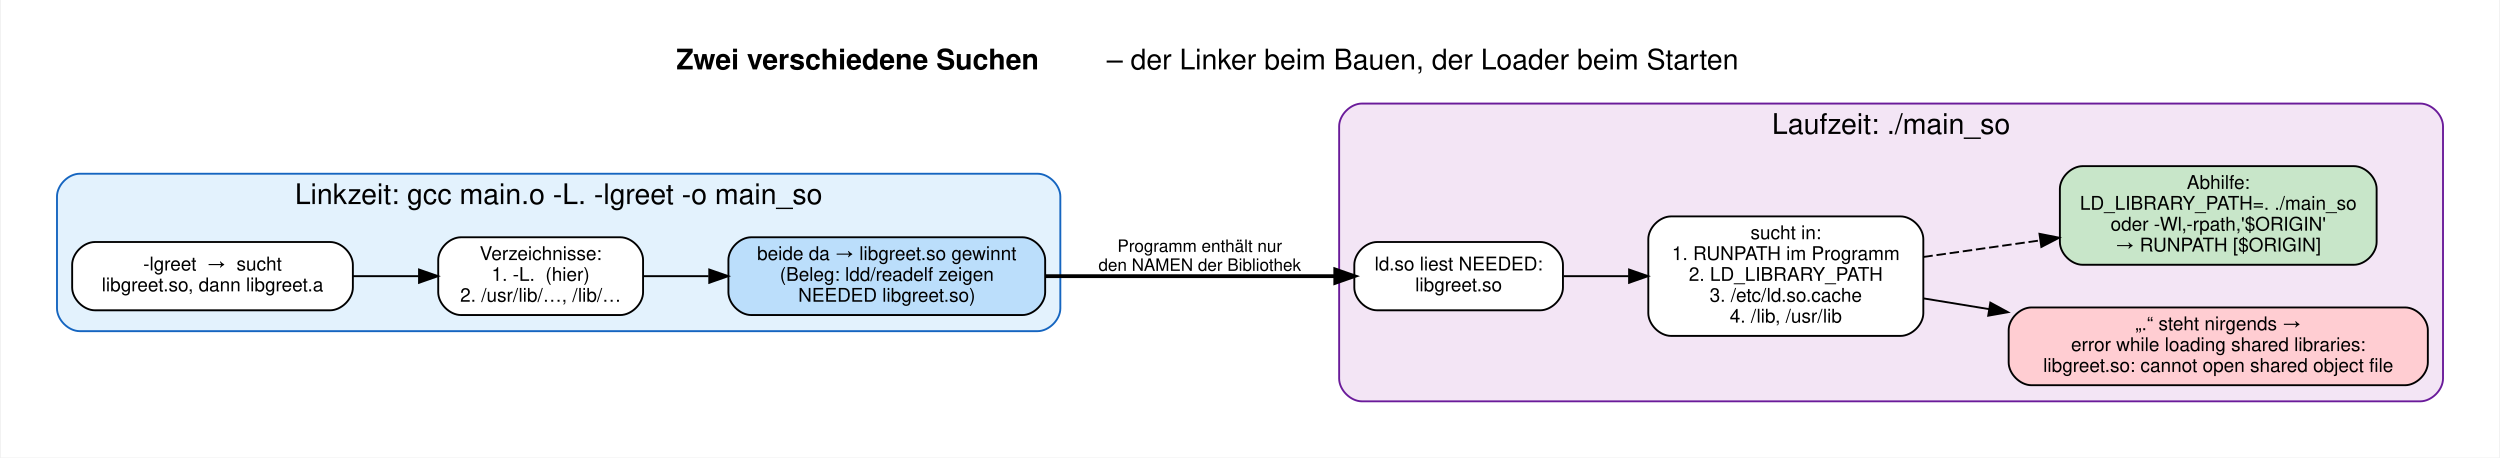
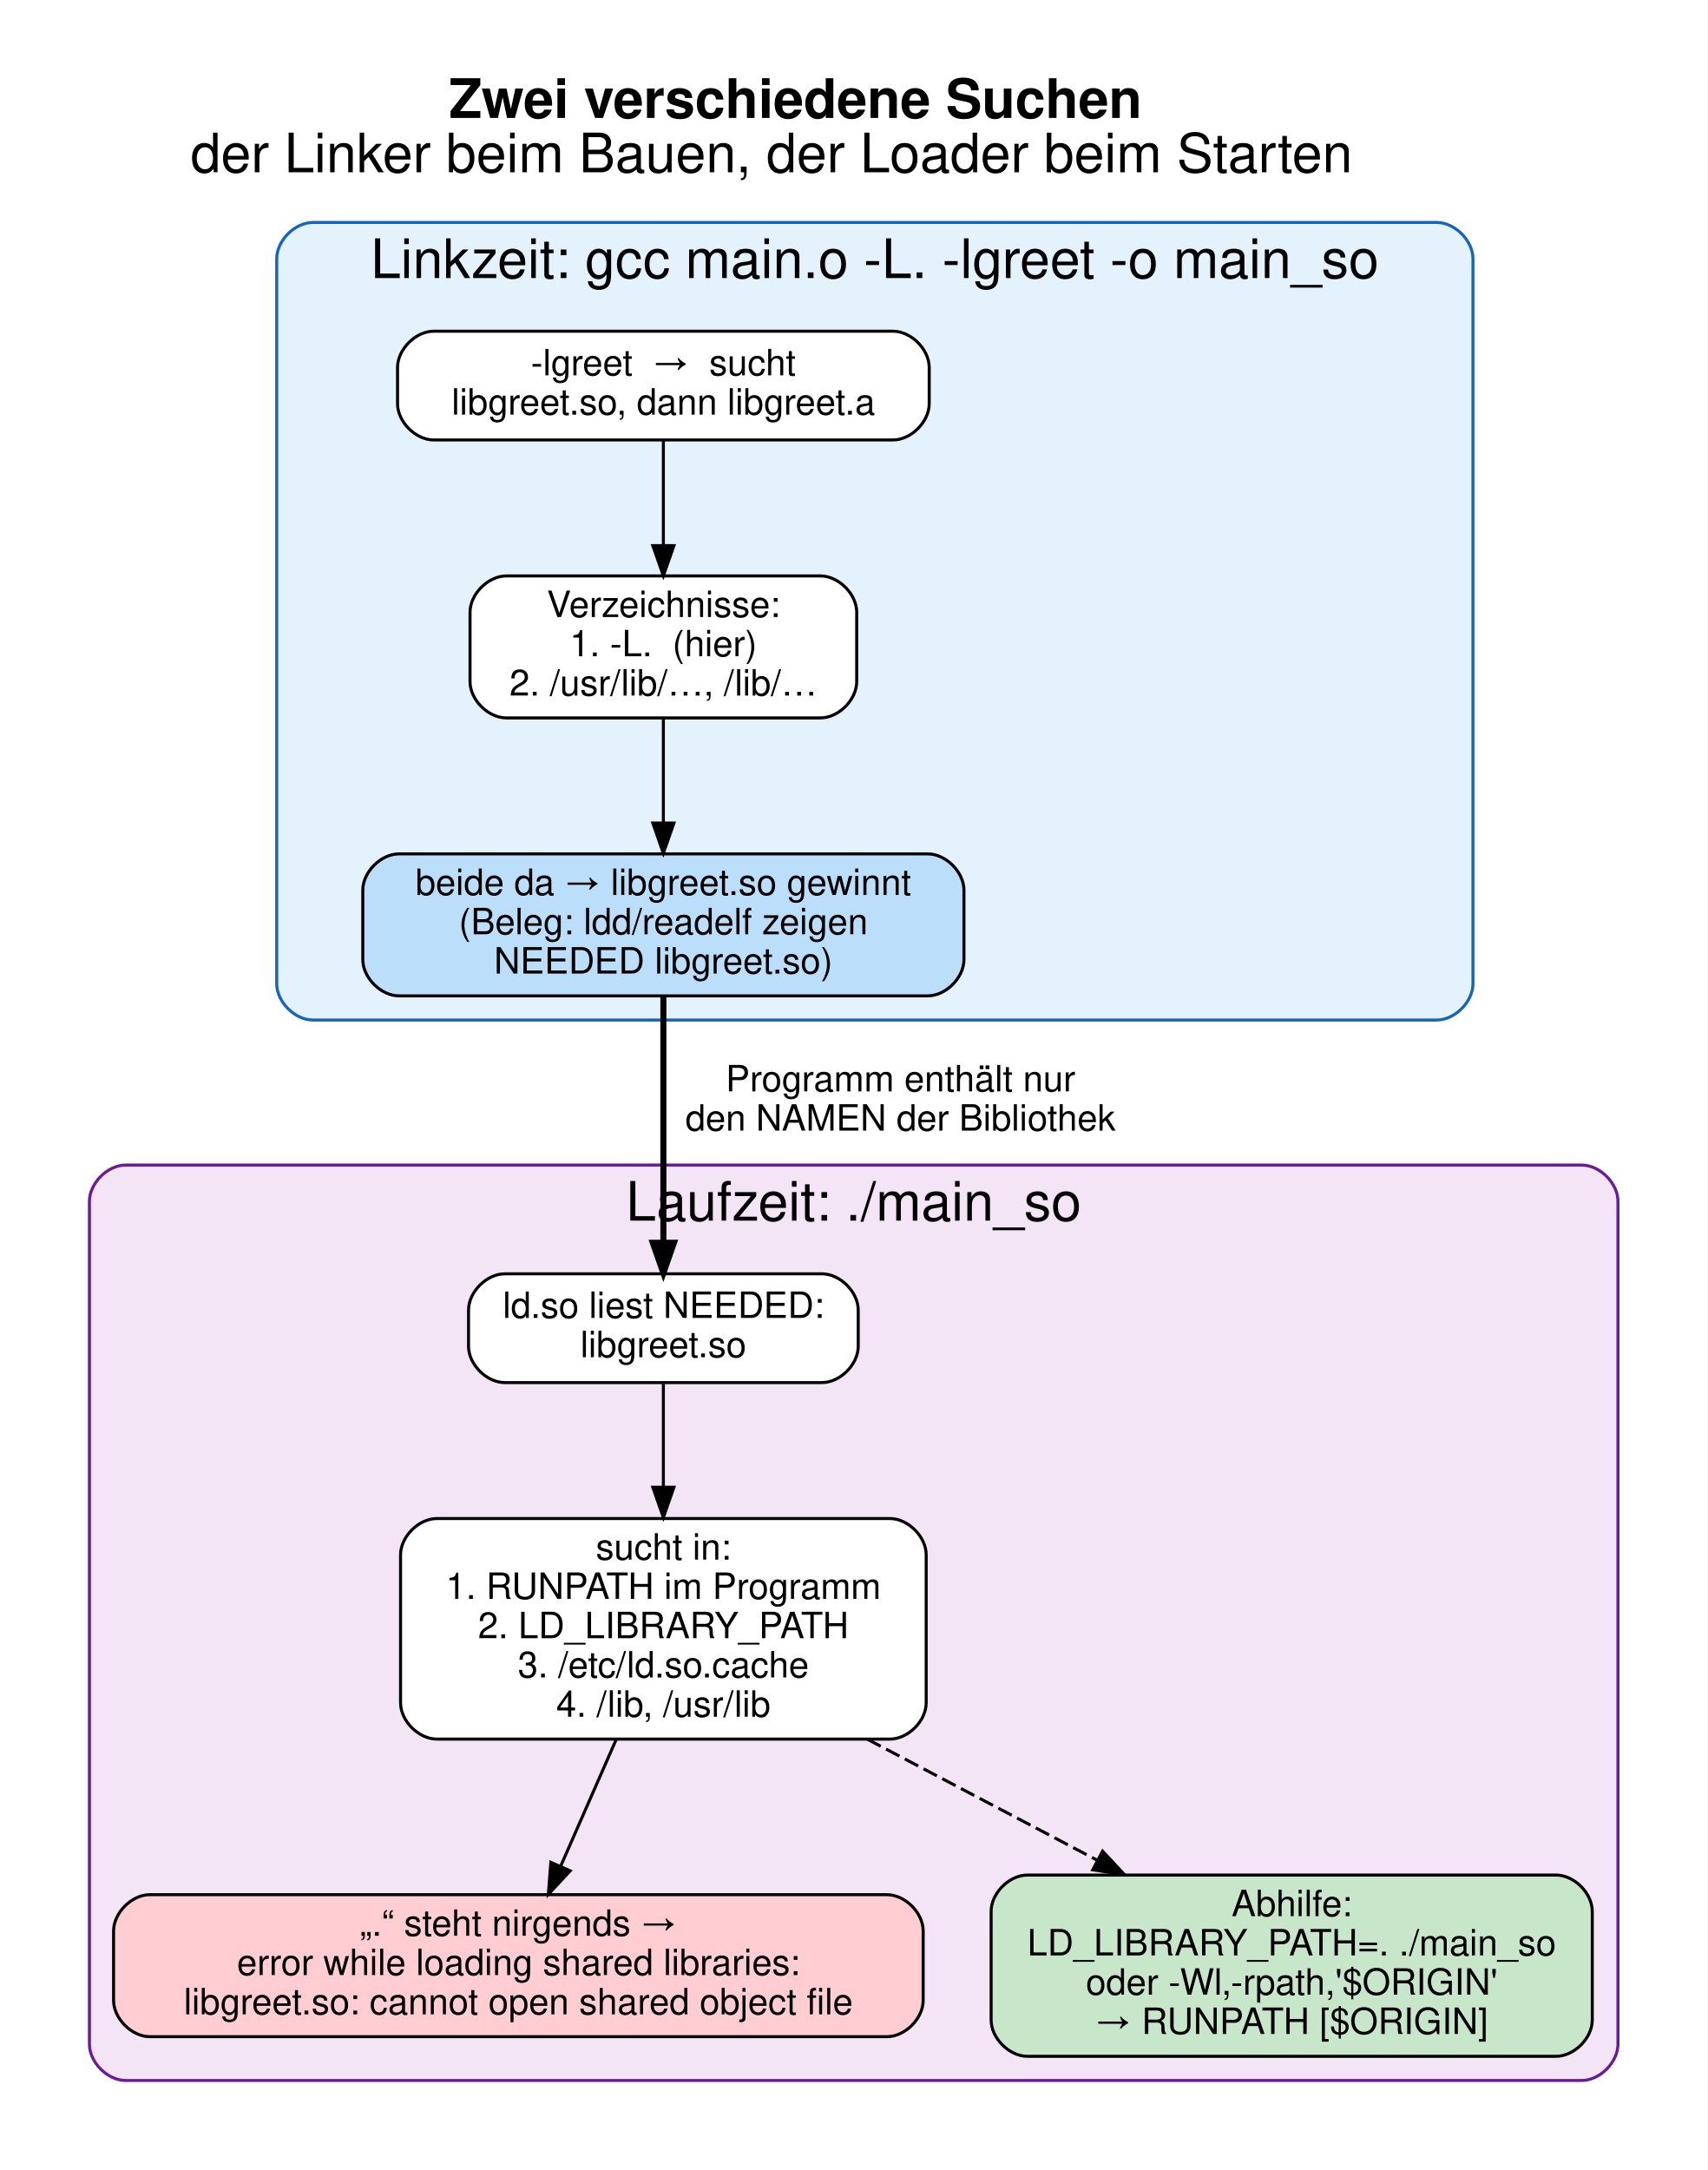
- <svg xmlns="http://www.w3.org/2000/svg" width="1317pt" height="241pt" viewBox="0.00 0.00 1317.20 241.20">
-   <g id="graph0" class="graph" transform="scale(1 1) rotate(0) translate(21.6 219.6)">
-     <polygon fill="white" stroke="transparent" points="-21.6,21.6 -21.6,-219.6 1295.6,-219.6 1295.6,21.6 -21.6,21.6" />
-     <text text-anchor="start" x="334.5" y="-183" font-family="Helvetica,sans-Serif" font-weight="bold" font-size="15.00">Zwei verschiedene Suchen</text>
-     <text text-anchor="start" x="561.5" y="-183" font-family="Helvetica,sans-Serif" font-size="15.00"> – der Linker beim Bauen, der Loader beim Starten</text>
+ <svg xmlns="http://www.w3.org/2000/svg" width="565pt" height="718pt" viewBox="0.00 0.00 565.20 718.20">
+   <g id="graph0" class="graph" transform="scale(1 1) rotate(0) translate(21.6 696.6)">
+     <polygon fill="white" stroke="transparent" points="-21.6,21.6 -21.6,-696.6 543.6,-696.6 543.6,21.6 -21.6,21.6" />
+     <text text-anchor="start" x="127" y="-657.6" font-family="Helvetica,sans-Serif" font-weight="bold" font-size="18.00">Zwei verschiedene Suchen</text>
+     <text text-anchor="start" x="41.5" y="-639.6" font-family="Helvetica,sans-Serif" font-size="18.00">der Linker beim Bauen, der Loader beim Starten</text>
    <g id="clust1" class="cluster">
-       <path fill="#e3f2fd" stroke="#1565c0" d="M20,-45C20,-45 525,-45 525,-45 531,-45 537,-51 537,-57 537,-57 537,-116 537,-116 537,-122 531,-128 525,-128 525,-128 20,-128 20,-128 14,-128 8,-122 8,-116 8,-116 8,-57 8,-57 8,-51 14,-45 20,-45" />
-       <text text-anchor="middle" x="272.5" y="-112" font-family="Helvetica,sans-Serif" font-size="15.00">Linkzeit: gcc main.o -L. -lgreet -o main_so</text>
+       <path fill="#e3f2fd" stroke="#1565c0" d="M82,-359C82,-359 454,-359 454,-359 460,-359 466,-365 466,-371 466,-371 466,-611 466,-611 466,-617 460,-623 454,-623 454,-623 82,-623 82,-623 76,-623 70,-617 70,-611 70,-611 70,-371 70,-371 70,-365 76,-359 82,-359" />
+       <text text-anchor="middle" x="268" y="-604.6" font-family="Helvetica,sans-Serif" font-size="18.00">Linkzeit: gcc main.o -L. -lgreet -o main_so</text>
    </g>
    <g id="clust2" class="cluster">
-       <path fill="#f3e5f5" stroke="#6a1b9a" d="M696,-8C696,-8 1254,-8 1254,-8 1260,-8 1266,-14 1266,-20 1266,-20 1266,-153 1266,-153 1266,-159 1260,-165 1254,-165 1254,-165 696,-165 696,-165 690,-165 684,-159 684,-153 684,-153 684,-20 684,-20 684,-14 690,-8 696,-8" />
-       <text text-anchor="middle" x="975" y="-149" font-family="Helvetica,sans-Serif" font-size="15.00">Laufzeit: ./main_so</text>
+       <path fill="#f3e5f5" stroke="#6a1b9a" d="M20,-8C20,-8 502,-8 502,-8 508,-8 514,-14 514,-20 514,-20 514,-299 514,-299 514,-305 508,-311 502,-311 502,-311 20,-311 20,-311 14,-311 8,-305 8,-299 8,-299 8,-20 8,-20 8,-14 14,-8 20,-8" />
+       <text text-anchor="middle" x="261" y="-292.6" font-family="Helvetica,sans-Serif" font-size="18.00">Laufzeit: ./main_so</text>
    </g>
    <g id="node1" class="node">
-       <path fill="white" stroke="black" d="M152,-92C152,-92 28,-92 28,-92 22,-92 16,-86 16,-80 16,-80 16,-68 16,-68 16,-62 22,-56 28,-56 28,-56 152,-56 152,-56 158,-56 164,-62 164,-68 164,-68 164,-80 164,-80 164,-86 158,-92 152,-92" />
-       <text text-anchor="middle" x="90" y="-77" font-family="Helvetica,sans-Serif" font-size="10.00">-lgreet  →  sucht</text>
-       <text text-anchor="middle" x="90" y="-66" font-family="Helvetica,sans-Serif" font-size="10.00">libgreet.so, dann libgreet.a</text>
+       <path fill="white" stroke="black" d="M274,-587C274,-587 122,-587 122,-587 116,-587 110,-581 110,-575 110,-575 110,-563 110,-563 110,-557 116,-551 122,-551 122,-551 274,-551 274,-551 280,-551 286,-557 286,-563 286,-563 286,-575 286,-575 286,-581 280,-587 274,-587" />
+       <text text-anchor="middle" x="198" y="-572.4" font-family="Helvetica,sans-Serif" font-size="12.00">-lgreet  →  sucht</text>
+       <text text-anchor="middle" x="198" y="-559.4" font-family="Helvetica,sans-Serif" font-size="12.00">libgreet.so, dann libgreet.a</text>
    </g>
    <g id="node2" class="node">
-       <path fill="white" stroke="black" d="M305,-94.5C305,-94.5 221,-94.5 221,-94.5 215,-94.5 209,-88.5 209,-82.5 209,-82.5 209,-65.5 209,-65.5 209,-59.5 215,-53.5 221,-53.5 221,-53.5 305,-53.5 305,-53.5 311,-53.5 317,-59.5 317,-65.5 317,-65.5 317,-82.5 317,-82.5 317,-88.5 311,-94.5 305,-94.5" />
-       <text text-anchor="middle" x="263" y="-82.5" font-family="Helvetica,sans-Serif" font-size="10.00">Verzeichnisse:</text>
-       <text text-anchor="middle" x="263" y="-71.5" font-family="Helvetica,sans-Serif" font-size="10.00">1. -L.  (hier)</text>
-       <text text-anchor="middle" x="263" y="-60.5" font-family="Helvetica,sans-Serif" font-size="10.00">2. /usr/lib/…, /lib/…</text>
+       <path fill="white" stroke="black" d="M250,-506C250,-506 146,-506 146,-506 140,-506 134,-500 134,-494 134,-494 134,-471 134,-471 134,-465 140,-459 146,-459 146,-459 250,-459 250,-459 256,-459 262,-465 262,-471 262,-471 262,-494 262,-494 262,-500 256,-506 250,-506" />
+       <text text-anchor="middle" x="198" y="-492.4" font-family="Helvetica,sans-Serif" font-size="12.00">Verzeichnisse:</text>
+       <text text-anchor="middle" x="198" y="-479.4" font-family="Helvetica,sans-Serif" font-size="12.00">1. -L.  (hier)</text>
+       <text text-anchor="middle" x="198" y="-466.4" font-family="Helvetica,sans-Serif" font-size="12.00">2. /usr/lib/…, /lib/…</text>
    </g>
    <g id="edge1" class="edge">
-       <path fill="none" stroke="black" d="M164.02,-74C175.55,-74 187.4,-74 198.69,-74" />
-       <polygon fill="black" stroke="black" points="198.88,-77.5 208.88,-74 198.88,-70.5 198.88,-77.5" />
+       <path fill="none" stroke="black" d="M198,-550.9C198,-540.9 198,-527.95 198,-516.08" />
+       <polygon fill="black" stroke="black" points="201.5,-516.03 198,-506.03 194.5,-516.03 201.5,-516.03" />
    </g>
    <g id="node3" class="node">
-       <path fill="#bbdefb" stroke="black" d="M517,-94.5C517,-94.5 374,-94.5 374,-94.5 368,-94.5 362,-88.5 362,-82.5 362,-82.5 362,-65.5 362,-65.5 362,-59.5 368,-53.5 374,-53.5 374,-53.5 517,-53.5 517,-53.5 523,-53.5 529,-59.5 529,-65.5 529,-65.5 529,-82.5 529,-82.5 529,-88.5 523,-94.5 517,-94.5" />
-       <text text-anchor="middle" x="445.5" y="-82.5" font-family="Helvetica,sans-Serif" font-size="10.00">beide da → libgreet.so gewinnt</text>
-       <text text-anchor="middle" x="445.5" y="-71.5" font-family="Helvetica,sans-Serif" font-size="10.00">(Beleg: ldd/readelf zeigen</text>
-       <text text-anchor="middle" x="445.5" y="-60.5" font-family="Helvetica,sans-Serif" font-size="10.00">NEEDED libgreet.so)</text>
+       <path fill="#bbdefb" stroke="black" d="M285.5,-414C285.5,-414 110.5,-414 110.5,-414 104.5,-414 98.5,-408 98.5,-402 98.5,-402 98.5,-379 98.5,-379 98.5,-373 104.5,-367 110.5,-367 110.5,-367 285.5,-367 285.5,-367 291.5,-367 297.5,-373 297.5,-379 297.5,-379 297.5,-402 297.5,-402 297.5,-408 291.5,-414 285.5,-414" />
+       <text text-anchor="middle" x="198" y="-400.4" font-family="Helvetica,sans-Serif" font-size="12.00">beide da → libgreet.so gewinnt</text>
+       <text text-anchor="middle" x="198" y="-387.4" font-family="Helvetica,sans-Serif" font-size="12.00">(Beleg: ldd/readelf zeigen</text>
+       <text text-anchor="middle" x="198" y="-374.4" font-family="Helvetica,sans-Serif" font-size="12.00">NEEDED libgreet.so)</text>
    </g>
    <g id="edge2" class="edge">
-       <path fill="none" stroke="black" d="M317.18,-74C328.04,-74 339.76,-74 351.55,-74" />
-       <polygon fill="black" stroke="black" points="351.9,-77.5 361.9,-74 351.9,-70.5 351.9,-77.5" />
+       <path fill="none" stroke="black" d="M198,-458.79C198,-448.34 198,-435.75 198,-424.3" />
+       <polygon fill="black" stroke="black" points="201.5,-424.2 198,-414.2 194.5,-424.2 201.5,-424.2" />
    </g>
    <g id="node4" class="node">
-       <path fill="white" stroke="black" d="M790,-92C790,-92 704,-92 704,-92 698,-92 692,-86 692,-80 692,-80 692,-68 692,-68 692,-62 698,-56 704,-56 704,-56 790,-56 790,-56 796,-56 802,-62 802,-68 802,-68 802,-80 802,-80 802,-86 796,-92 790,-92" />
-       <text text-anchor="middle" x="747" y="-77" font-family="Helvetica,sans-Serif" font-size="10.00">ld.so liest NEEDED:</text>
-       <text text-anchor="middle" x="747" y="-66" font-family="Helvetica,sans-Serif" font-size="10.00">libgreet.so</text>
+       <path fill="white" stroke="black" d="M250.5,-275C250.5,-275 145.5,-275 145.5,-275 139.5,-275 133.5,-269 133.5,-263 133.5,-263 133.5,-251 133.5,-251 133.5,-245 139.5,-239 145.5,-239 145.5,-239 250.5,-239 250.5,-239 256.5,-239 262.5,-245 262.5,-251 262.5,-251 262.5,-263 262.5,-263 262.5,-269 256.5,-275 250.5,-275" />
+       <text text-anchor="middle" x="198" y="-260.4" font-family="Helvetica,sans-Serif" font-size="12.00">ld.so liest NEEDED:</text>
+       <text text-anchor="middle" x="198" y="-247.4" font-family="Helvetica,sans-Serif" font-size="12.00">libgreet.so</text>
    </g>
    <g id="edge6" class="edge">
-       <path fill="none" stroke="black" stroke-width="2" d="M529.13,-74C577.32,-74 637.2,-74 681.83,-74" />
-       <polygon fill="black" stroke="black" stroke-width="2" points="681.96,-77.5 691.96,-74 681.96,-70.5 681.96,-77.5" />
-       <text text-anchor="middle" x="610.5" y="-86.8" font-family="Helvetica,sans-Serif" font-size="9.00">Programm enthält nur</text>
-       <text text-anchor="middle" x="610.5" y="-76.8" font-family="Helvetica,sans-Serif" font-size="9.00">den NAMEN der Bibliothek</text>
+       <path fill="none" stroke="black" stroke-width="2" d="M198,-366.89C198,-344.35 198,-309.69 198,-285.55" />
+       <polygon fill="black" stroke="black" stroke-width="2" points="201.5,-285.28 198,-275.28 194.5,-285.28 201.5,-285.28" />
+       <text text-anchor="middle" x="276.5" y="-335.4" font-family="Helvetica,sans-Serif" font-size="12.00">Programm enthält nur</text>
+       <text text-anchor="middle" x="276.5" y="-322.4" font-family="Helvetica,sans-Serif" font-size="12.00">den NAMEN der Bibliothek</text>
    </g>
    <g id="node5" class="node">
-       <path fill="white" stroke="black" d="M980,-105.5C980,-105.5 859,-105.5 859,-105.5 853,-105.5 847,-99.5 847,-93.5 847,-93.5 847,-54.5 847,-54.5 847,-48.5 853,-42.5 859,-42.5 859,-42.5 980,-42.5 980,-42.5 986,-42.5 992,-48.5 992,-54.5 992,-54.5 992,-93.5 992,-93.5 992,-99.5 986,-105.5 980,-105.5" />
-       <text text-anchor="middle" x="919.5" y="-93.5" font-family="Helvetica,sans-Serif" font-size="10.00">sucht in:</text>
-       <text text-anchor="middle" x="919.5" y="-82.5" font-family="Helvetica,sans-Serif" font-size="10.00">1. RUNPATH im Programm</text>
-       <text text-anchor="middle" x="919.5" y="-71.5" font-family="Helvetica,sans-Serif" font-size="10.00">2. LD_LIBRARY_PATH</text>
-       <text text-anchor="middle" x="919.5" y="-60.5" font-family="Helvetica,sans-Serif" font-size="10.00">3. /etc/ld.so.cache</text>
-       <text text-anchor="middle" x="919.5" y="-49.5" font-family="Helvetica,sans-Serif" font-size="10.00">4. /lib, /usr/lib</text>
+       <path fill="white" stroke="black" d="M273,-194C273,-194 123,-194 123,-194 117,-194 111,-188 111,-182 111,-182 111,-133 111,-133 111,-127 117,-121 123,-121 123,-121 273,-121 273,-121 279,-121 285,-127 285,-133 285,-133 285,-182 285,-182 285,-188 279,-194 273,-194" />
+       <text text-anchor="middle" x="198" y="-180.4" font-family="Helvetica,sans-Serif" font-size="12.00">sucht in:</text>
+       <text text-anchor="middle" x="198" y="-167.4" font-family="Helvetica,sans-Serif" font-size="12.00">1. RUNPATH im Programm</text>
+       <text text-anchor="middle" x="198" y="-154.4" font-family="Helvetica,sans-Serif" font-size="12.00">2. LD_LIBRARY_PATH</text>
+       <text text-anchor="middle" x="198" y="-141.4" font-family="Helvetica,sans-Serif" font-size="12.00">3. /etc/ld.so.cache</text>
+       <text text-anchor="middle" x="198" y="-128.4" font-family="Helvetica,sans-Serif" font-size="12.00">4. /lib, /usr/lib</text>
    </g>
    <g id="edge3" class="edge">
-       <path fill="none" stroke="black" d="M802.42,-74C813.35,-74 825.06,-74 836.68,-74" />
-       <polygon fill="black" stroke="black" points="836.86,-77.5 846.86,-74 836.86,-70.5 836.86,-77.5" />
+       <path fill="none" stroke="black" d="M198,-238.57C198,-228.98 198,-216.6 198,-204.44" />
+       <polygon fill="black" stroke="black" points="201.5,-204.36 198,-194.36 194.5,-204.36 201.5,-204.36" />
    </g>
    <g id="node6" class="node">
-       <path fill="#ffcdd2" stroke="black" d="M1246,-57.5C1246,-57.5 1049,-57.5 1049,-57.5 1043,-57.5 1037,-51.5 1037,-45.5 1037,-45.5 1037,-28.5 1037,-28.5 1037,-22.5 1043,-16.5 1049,-16.5 1049,-16.5 1246,-16.5 1246,-16.5 1252,-16.5 1258,-22.5 1258,-28.5 1258,-28.5 1258,-45.5 1258,-45.5 1258,-51.5 1252,-57.5 1246,-57.5" />
-       <text text-anchor="middle" x="1147.5" y="-45.5" font-family="Helvetica,sans-Serif" font-size="10.00">„.“ steht nirgends →</text>
-       <text text-anchor="middle" x="1147.5" y="-34.5" font-family="Helvetica,sans-Serif" font-size="10.00">error while loading shared libraries:</text>
-       <text text-anchor="middle" x="1147.5" y="-23.5" font-family="Helvetica,sans-Serif" font-size="10.00">libgreet.so: cannot open shared object file</text>
+       <path fill="#ffcdd2" stroke="black" d="M272,-69.5C272,-69.5 28,-69.5 28,-69.5 22,-69.5 16,-63.5 16,-57.5 16,-57.5 16,-34.5 16,-34.5 16,-28.5 22,-22.5 28,-22.5 28,-22.5 272,-22.5 272,-22.5 278,-22.5 284,-28.5 284,-34.5 284,-34.5 284,-57.5 284,-57.5 284,-63.5 278,-69.5 272,-69.5" />
+       <text text-anchor="middle" x="150" y="-55.9" font-family="Helvetica,sans-Serif" font-size="12.00">„.“ steht nirgends →</text>
+       <text text-anchor="middle" x="150" y="-42.9" font-family="Helvetica,sans-Serif" font-size="12.00">error while loading shared libraries:</text>
+       <text text-anchor="middle" x="150" y="-29.9" font-family="Helvetica,sans-Serif" font-size="12.00">libgreet.so: cannot open shared object file</text>
    </g>
    <g id="edge4" class="edge">
-       <path fill="none" stroke="black" d="M992.01,-62.29C1003.12,-60.47 1014.86,-58.55 1026.69,-56.61" />
-       <polygon fill="black" stroke="black" points="1027.34,-60.05 1036.64,-54.99 1026.21,-53.15 1027.34,-60.05" />
+       <path fill="none" stroke="black" d="M182.42,-120.95C176.47,-107.38 169.73,-92.01 163.95,-78.81" />
+       <polygon fill="black" stroke="black" points="167.15,-77.4 159.93,-69.64 160.74,-80.21 167.15,-77.4" />
    </g>
    <g id="node7" class="node">
-       <path fill="#c8e6c9" stroke="black" d="M1219,-132C1219,-132 1076,-132 1076,-132 1070,-132 1064,-126 1064,-120 1064,-120 1064,-92 1064,-92 1064,-86 1070,-80 1076,-80 1076,-80 1219,-80 1219,-80 1225,-80 1231,-86 1231,-92 1231,-92 1231,-120 1231,-120 1231,-126 1225,-132 1219,-132" />
-       <text text-anchor="middle" x="1147.5" y="-120" font-family="Helvetica,sans-Serif" font-size="10.00">Abhilfe:</text>
-       <text text-anchor="middle" x="1147.5" y="-109" font-family="Helvetica,sans-Serif" font-size="10.00">LD_LIBRARY_PATH=. ./main_so</text>
-       <text text-anchor="middle" x="1147.5" y="-98" font-family="Helvetica,sans-Serif" font-size="10.00">oder -Wl,-rpath,'$ORIGIN'</text>
-       <text text-anchor="middle" x="1147.5" y="-87" font-family="Helvetica,sans-Serif" font-size="10.00">→ RUNPATH [$ORIGIN]</text>
+       <path fill="#c8e6c9" stroke="black" d="M493.5,-76C493.5,-76 318.5,-76 318.5,-76 312.5,-76 306.5,-70 306.5,-64 306.5,-64 306.5,-28 306.5,-28 306.5,-22 312.5,-16 318.5,-16 318.5,-16 493.5,-16 493.5,-16 499.5,-16 505.5,-22 505.5,-28 505.5,-28 505.5,-64 505.5,-64 505.5,-70 499.5,-76 493.5,-76" />
+       <text text-anchor="middle" x="406" y="-62.4" font-family="Helvetica,sans-Serif" font-size="12.00">Abhilfe:</text>
+       <text text-anchor="middle" x="406" y="-49.4" font-family="Helvetica,sans-Serif" font-size="12.00">LD_LIBRARY_PATH=. ./main_so</text>
+       <text text-anchor="middle" x="406" y="-36.4" font-family="Helvetica,sans-Serif" font-size="12.00">oder -Wl,-rpath,'$ORIGIN'</text>
+       <text text-anchor="middle" x="406" y="-23.4" font-family="Helvetica,sans-Serif" font-size="12.00">→ RUNPATH [$ORIGIN]</text>
    </g>
    <g id="edge5" class="edge">
-       <path fill="none" stroke="black" stroke-dasharray="5,2" d="M992.01,-84.12C1011.57,-86.89 1033.05,-89.94 1053.62,-92.85" />
-       <polygon fill="black" stroke="black" points="1053.24,-96.33 1063.63,-94.27 1054.22,-89.4 1053.24,-96.33" />
+       <path fill="none" stroke="black" stroke-dasharray="5,2" d="M265.53,-120.95C289.93,-108.1 317.4,-93.64 341.54,-80.94" />
+       <polygon fill="black" stroke="black" points="343.39,-83.92 350.61,-76.16 340.13,-77.72 343.39,-83.92" />
    </g>
  </g>
</svg>
